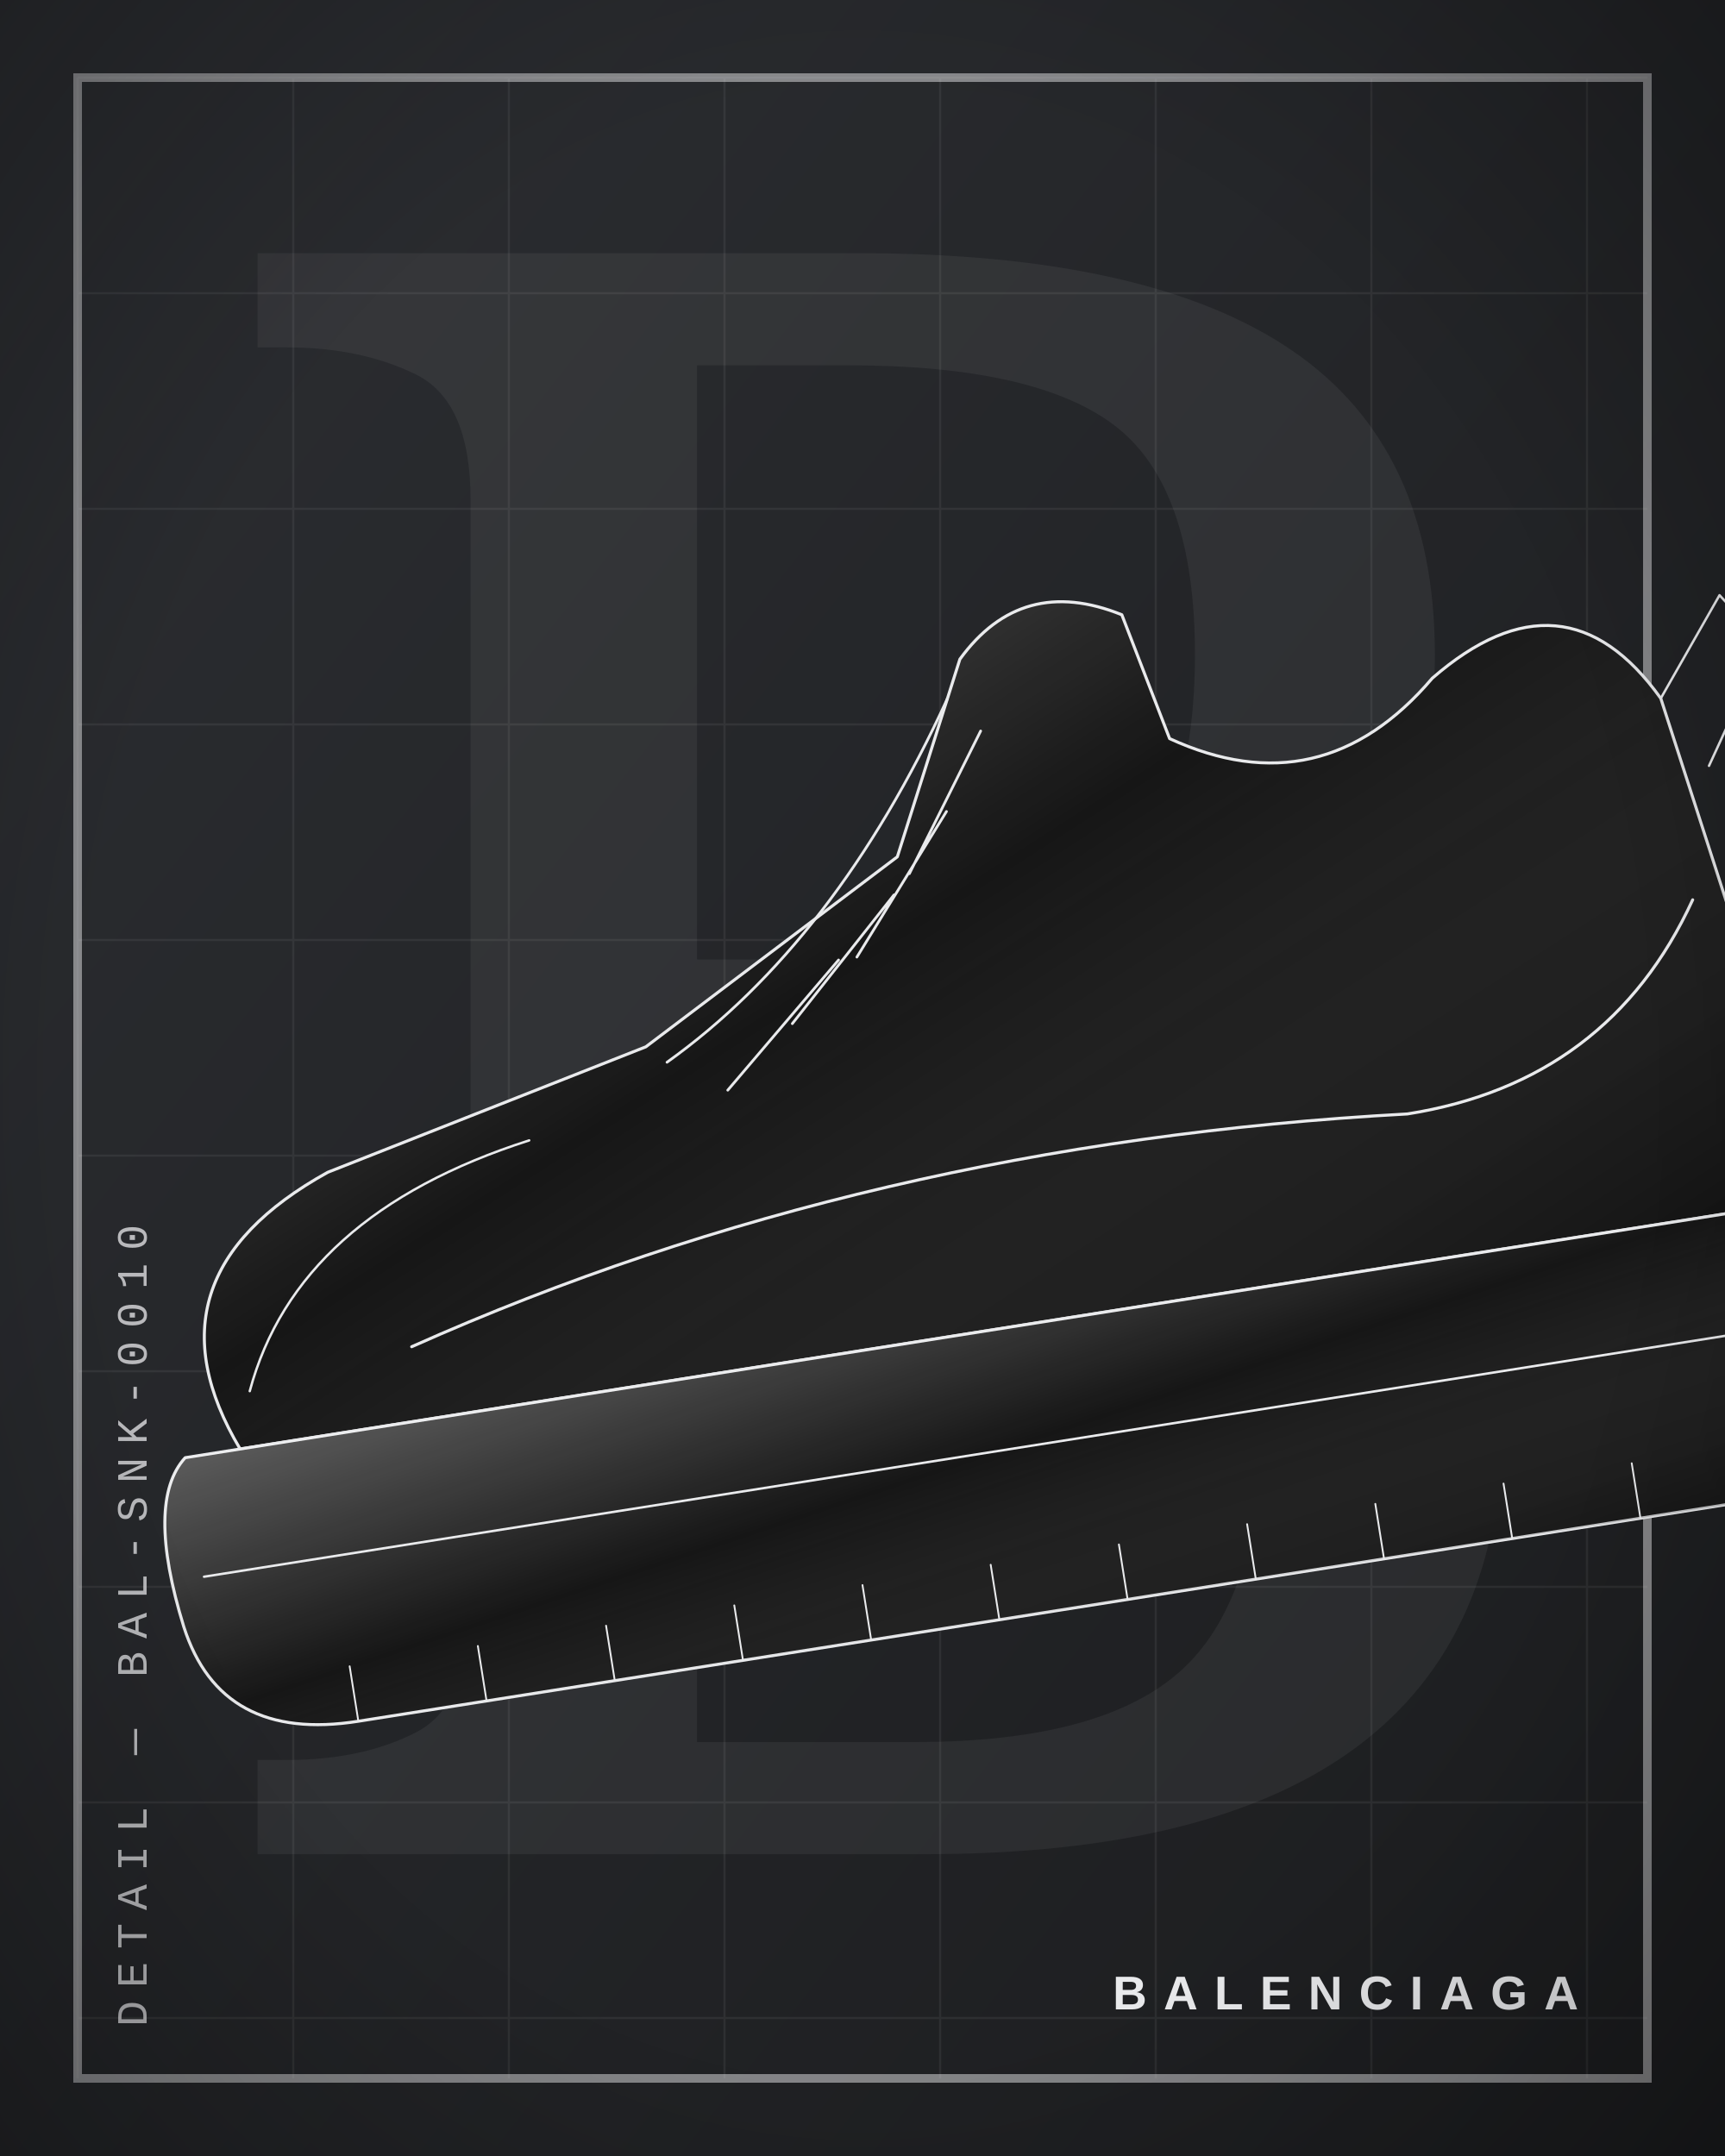
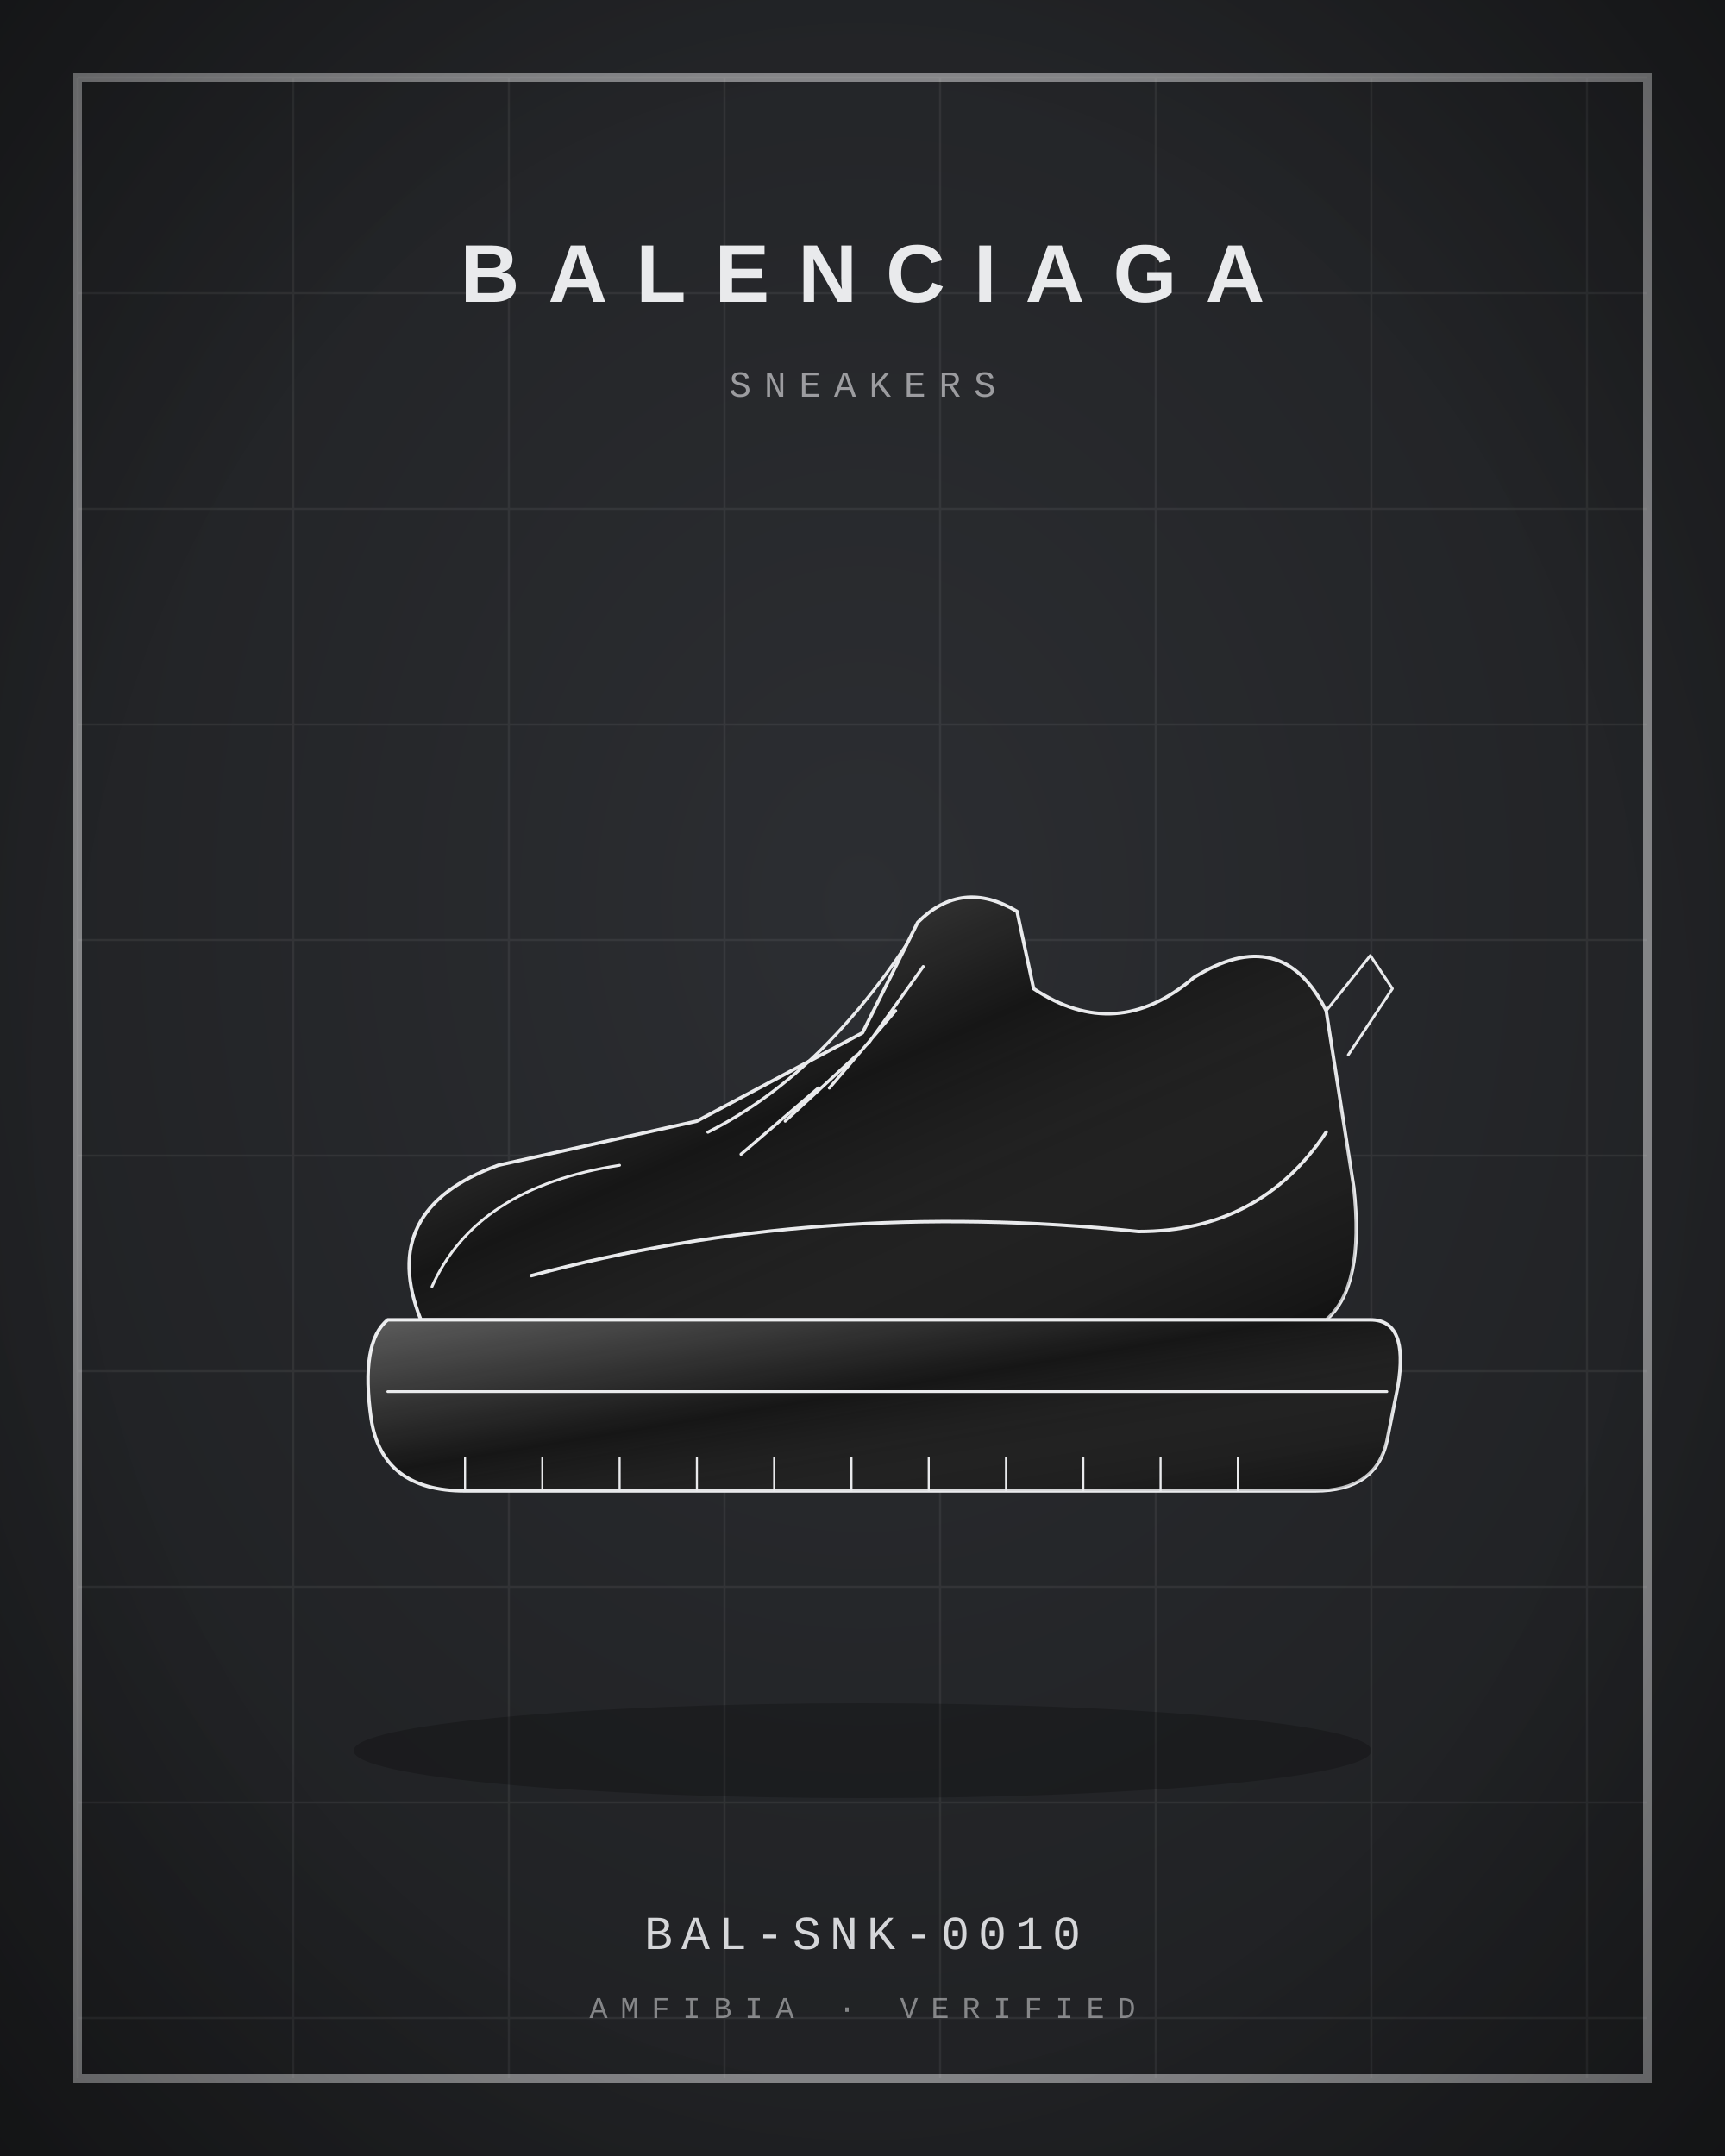
<svg xmlns="http://www.w3.org/2000/svg" viewBox="0 0 400 500" width="800" height="1000">
  <defs>
    <radialGradient id="bg" cx="50%" cy="42%" r="80%">
      <stop offset="0" stop-color="#2C2E32" />
      <stop offset="1" stop-color="#1B1C1E" />
    </radialGradient>
    <linearGradient id="bgd" x1="0" y1="0" x2="1" y2="1">
      <stop offset="0" stop-color="#2C2E32" />
      <stop offset="1" stop-color="#1B1C1E" />
    </linearGradient>
    <linearGradient id="sheen" x1="0" y1="0" x2="1" y2="1">
      <stop offset="0" stop-color="#fff" stop-opacity=".30" />
      <stop offset=".45" stop-color="#fff" stop-opacity="0" />
      <stop offset="1" stop-color="#000" stop-opacity=".22" />
    </linearGradient>
    <linearGradient id="multi" x1="0" y1="0" x2="1" y2="1">
      <stop offset="0" stop-color="#B3122E" />
      <stop offset=".35" stop-color="#C9A227" />
      <stop offset=".7" stop-color="#2F5D46" />
      <stop offset="1" stop-color="#3557A0" />
    </linearGradient>
    <radialGradient id="vig" cx="50%" cy="50%" r="75%">
      <stop offset=".6" stop-color="#000" stop-opacity="0" />
      <stop offset="1" stop-color="#000" stop-opacity=".35" />
    </radialGradient>
  </defs>
-   <rect width="400" height="500" fill="url(#bgd)" />
-   <text x="210" y="430" text-anchor="middle" font-family="Georgia, serif" font-size="520" fill="#E9EAEC" opacity="0.06">B</text>
+   <rect width="400" height="500" fill="url(#bg)" />
  <path d="M18 18 L18 482 M68 18 L68 482 M118 18 L118 482 M168 18 L168 482 M218 18 L218 482 M268 18 L268 482 M318 18 L318 482 M368 18 L368 482 M18 18 L382 18 M18 68 L382 68 M18 118 L382 118 M18 168 L382 168 M18 218 L382 218 M18 268 L382 268 M18 318 L382 318 M18 368 L382 368 M18 418 L382 418 M18 468 L382 468 " stroke="#E9EAEC" stroke-width="0.5" opacity="0.07" />
  <rect x="18" y="18" width="364" height="464" fill="none" stroke="#E9EAEC" stroke-width="2" opacity="0.5" />
-   <g transform="rotate(-9.0 200 250) translate(1 20) scale(2.15)">
-     <path d="M20 136 Q12 116 34 108 L70 100 L100 84 L110 64 Q118 56 128 62 L131 76 Q146 86 160 74 Q176 64 184 80 L189 112 Q191 130 184 136 Z" fill="#161616" stroke="#E9EAEC" stroke-width="1.4" stroke-linejoin="round" stroke-linecap="round" vector-effect="non-scaling-stroke" />
+   <ellipse cx="200" cy="406" rx="118" ry="11" fill="#000" opacity="0.22" />
+   <g transform="translate(72 132) scale(1.28)">
+     <path d="M20 136 Q12 116 34 108 L70 100 L100 84 L110 64 Q118 56 128 62 L131 76 Q146 86 160 74 Q176 64 184 80 L189 112 Q191 130 184 136 Z" fill="#161616" stroke="#E9EAEC" stroke-width="1.6" stroke-linejoin="round" stroke-linecap="round" vector-effect="non-scaling-stroke" />
    <path d="M20 136 Q12 116 34 108 L70 100 L100 84 L110 64 Q118 56 128 62 L131 76 Q146 86 160 74 Q176 64 184 80 L189 112 Q191 130 184 136 Z" fill="url(#sheen)" stroke="none" />
-     <path d="M14 136 L192 136 Q199 136 197 148 L195 158 Q193 167 182 167 L28 167 Q13 167 11 154 Q9 140 14 136 Z" fill="#161616" stroke="#E9EAEC" stroke-width="1.4" stroke-linejoin="round" stroke-linecap="round" vector-effect="non-scaling-stroke" />
+     <path d="M14 136 L192 136 Q199 136 197 148 L195 158 Q193 167 182 167 L28 167 Q13 167 11 154 Q9 140 14 136 Z" fill="#161616" stroke="#E9EAEC" stroke-width="1.6" stroke-linejoin="round" stroke-linecap="round" vector-effect="non-scaling-stroke" />
    <path d="M14 136 L192 136 Q199 136 197 148 L195 158 Q193 167 182 167 L28 167 Q13 167 11 154 Q9 140 14 136 Z" fill="url(#sheen)" stroke="none" />
-     <path d="M14 149 L195 149" fill="none" stroke="#E9EAEC" stroke-width="1.12" stroke-linejoin="round" stroke-linecap="round" vector-effect="non-scaling-stroke" />
-     <path d="M28 161 L28 167 M42 161 L42 167 M56 161 L56 167 M70 161 L70 167 M84 161 L84 167 M98 161 L98 167 M112 161 L112 167 M126 161 L126 167 M140 161 L140 167 M154 161 L154 167 M168 161 L168 167" fill="none" stroke="#E9EAEC" stroke-width="0.84" stroke-linejoin="round" stroke-linecap="round" vector-effect="non-scaling-stroke" />
-     <path d="M72 102 Q92 92 108 68" fill="none" stroke="#E9EAEC" stroke-width="1.26" stroke-linejoin="round" stroke-linecap="round" vector-effect="non-scaling-stroke" />
-     <path d="M78 106 L92 94 M86 100 L99 88 M94 94 L106 80 M101 86 L111 72" fill="none" stroke="#E9EAEC" stroke-width="1.26" stroke-linejoin="round" stroke-linecap="round" vector-effect="non-scaling-stroke" />
-     <path d="M40 128 Q92 114 150 120 Q172 120 184 102" fill="none" stroke="#E9EAEC" stroke-width="1.4" stroke-linejoin="round" stroke-linecap="round" vector-effect="non-scaling-stroke" />
-     <path d="M22 130 Q30 112 56 108" fill="none" stroke="#E9EAEC" stroke-width="1.12" stroke-linejoin="round" stroke-linecap="round" vector-effect="non-scaling-stroke" />
-     <path d="M184 80 L192 70 L196 76 L188 88" fill="none" stroke="#E9EAEC" stroke-width="1.12" stroke-linejoin="round" stroke-linecap="round" vector-effect="non-scaling-stroke" />
-   </g>
-   <g transform="translate(34 470) rotate(-90)">
-     <text x="0" y="0" text-anchor="start" font-family="'Courier New', Courier, monospace" font-size="10" letter-spacing="3" fill="#E9EAEC" opacity="0.75">DETAIL — BAL-SNK-0010</text>
+     <path d="M14 149 L195 149" fill="none" stroke="#E9EAEC" stroke-width="1.28" stroke-linejoin="round" stroke-linecap="round" vector-effect="non-scaling-stroke" />
+     <path d="M28 161 L28 167 M42 161 L42 167 M56 161 L56 167 M70 161 L70 167 M84 161 L84 167 M98 161 L98 167 M112 161 L112 167 M126 161 L126 167 M140 161 L140 167 M154 161 L154 167 M168 161 L168 167" fill="none" stroke="#E9EAEC" stroke-width="0.96" stroke-linejoin="round" stroke-linecap="round" vector-effect="non-scaling-stroke" />
+     <path d="M72 102 Q92 92 108 68" fill="none" stroke="#E9EAEC" stroke-width="1.44" stroke-linejoin="round" stroke-linecap="round" vector-effect="non-scaling-stroke" />
+     <path d="M78 106 L92 94 M86 100 L99 88 M94 94 L106 80 M101 86 L111 72" fill="none" stroke="#E9EAEC" stroke-width="1.44" stroke-linejoin="round" stroke-linecap="round" vector-effect="non-scaling-stroke" />
+     <path d="M40 128 Q92 114 150 120 Q172 120 184 102" fill="none" stroke="#E9EAEC" stroke-width="1.6" stroke-linejoin="round" stroke-linecap="round" vector-effect="non-scaling-stroke" />
+     <path d="M22 130 Q30 112 56 108" fill="none" stroke="#E9EAEC" stroke-width="1.28" stroke-linejoin="round" stroke-linecap="round" vector-effect="non-scaling-stroke" />
+     <path d="M184 80 L192 70 L196 76 L188 88" fill="none" stroke="#E9EAEC" stroke-width="1.28" stroke-linejoin="round" stroke-linecap="round" vector-effect="non-scaling-stroke" />
  </g>
  <g>
-     <text x="366" y="466" text-anchor="end" font-size="11" fill="#E9EAEC" font-family="Arial, Helvetica, sans-serif" font-weight="700" letter-spacing="3.85">BALENCIAGA</text>
+     <text x="200" y="70" text-anchor="middle" font-size="19" fill="#E9EAEC" font-family="Arial, Helvetica, sans-serif" font-weight="700" letter-spacing="6.65">BALENCIAGA</text>
  </g>
+   <text x="200" y="92" text-anchor="middle" font-family="'Courier New', Courier, monospace" font-size="8.5" letter-spacing="3" fill="#E9EAEC" opacity="0.6">SNEAKERS</text>
+   <text x="200" y="452" text-anchor="middle" font-family="'Courier New', Courier, monospace" font-size="11" letter-spacing="2" fill="#E9EAEC" opacity="0.9">BAL-SNK-0010</text>
+   <text x="200" y="468" text-anchor="middle" font-family="'Courier New', Courier, monospace" font-size="7" letter-spacing="3" fill="#E9EAEC" opacity="0.5">AMFIBIA · VERIFIED</text>
  <rect width="400" height="500" fill="url(#vig)" />
</svg>
